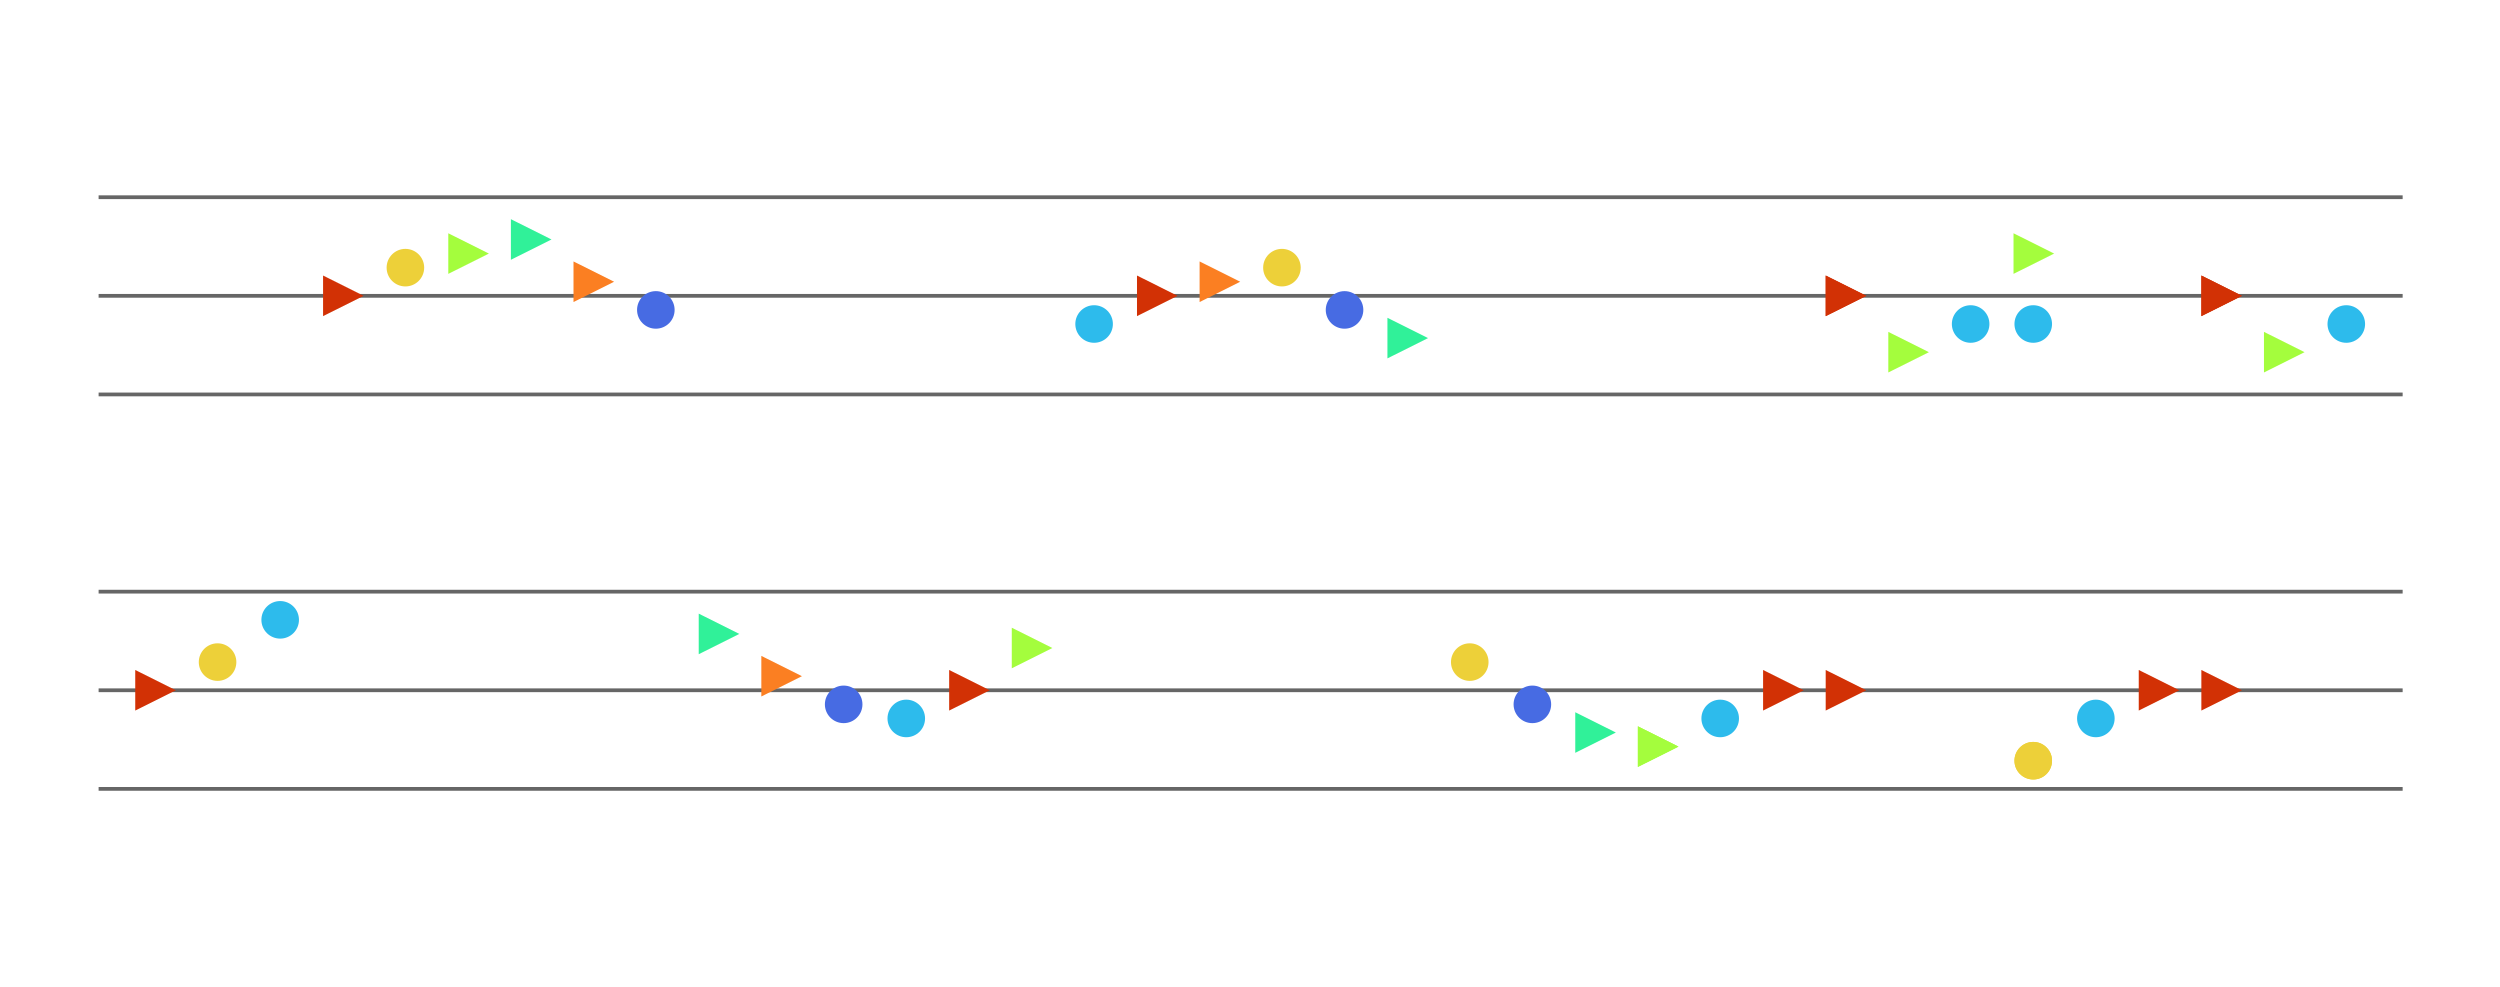
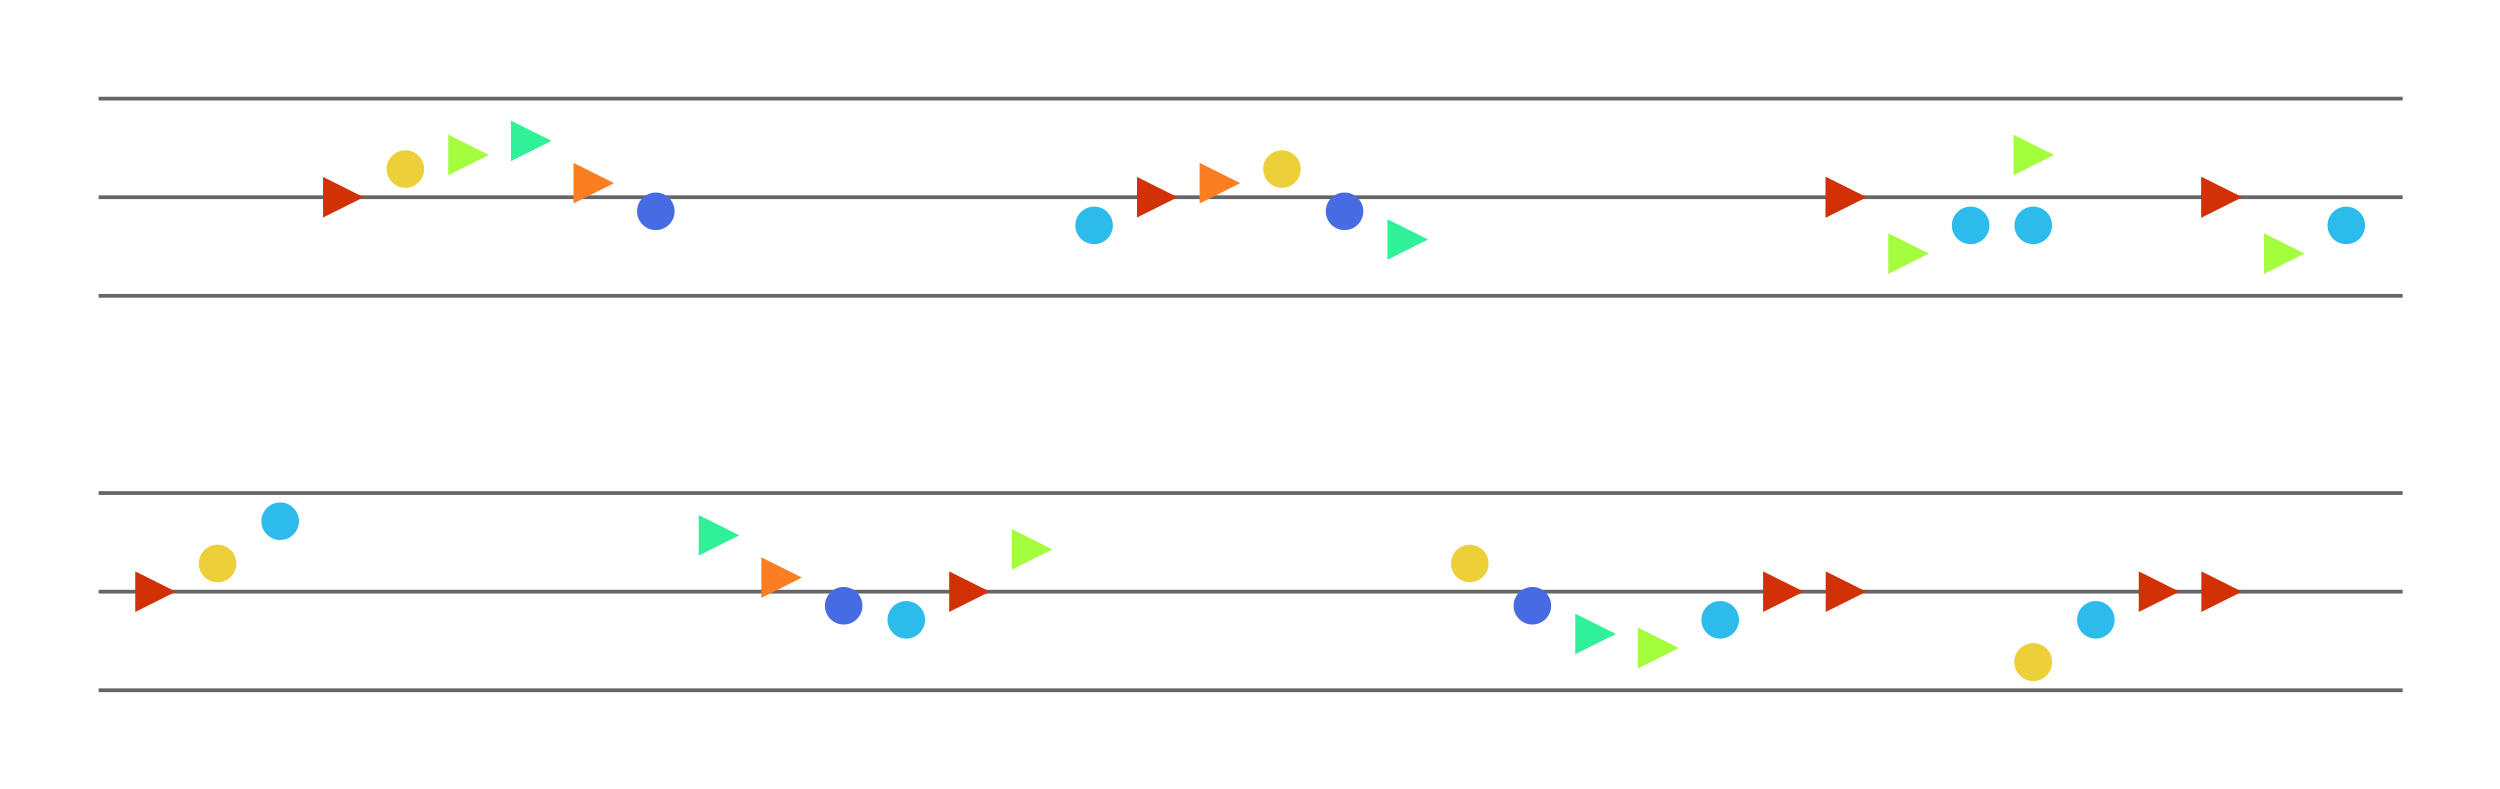
- <svg xmlns="http://www.w3.org/2000/svg" baseProfile="full" height="525" style="background-color: black;" version="1.1" width="1331">
+ <svg xmlns="http://www.w3.org/2000/svg" baseProfile="full" height="420" style="background-color: black;" version="1.1" width="1331">
  <defs />
-   <line stroke="#666666" stroke-opacity="1.0" stroke-width="2" transform="translate(52.5,105.0)" x1="0" x2="1226.667" y1="52.5" y2="52.5" />
-   <line stroke="#666666" stroke-opacity="1.0" stroke-width="2" transform="translate(52.5,105.0)" x1="0" x2="1226.667" y1="0.0" y2="0.0" />
-   <line stroke="#666666" stroke-opacity="1.0" stroke-width="2" transform="translate(52.5,105.0)" x1="0" x2="1226.667" y1="105.0" y2="105.0" />
-   <polygon fill="rgb(210,49,5)" points="120.0,42.5 120.0,62.5 140.0,52.5" stroke="rgb(210,49,5)" transform="translate(52.5,105.0)" />
-   <circle cx="163.333" cy="37.5" fill="rgb(237,208,57)" r="10" transform="translate(52.5,105.0)" />
-   <polygon fill="rgb(164,253,61)" points="186.667,20.0 186.667,40.0 206.667,30.0" stroke="rgb(164,253,61)" transform="translate(52.5,105.0)" />
-   <polygon fill="rgb(48,241,153)" points="220.0,12.5 220.0,32.5 240.0,22.5" stroke="rgb(48,241,153)" transform="translate(52.5,105.0)" />
-   <polygon fill="rgb(251,127,34)" points="253.333,35.0 253.333,55.0 273.333,45.0" stroke="rgb(251,127,34)" transform="translate(52.5,105.0)" />
-   <circle cx="296.667" cy="60.0" fill="rgb(71,107,227)" r="10" transform="translate(52.5,105.0)" />
-   <circle cx="530.0" cy="67.5" fill="rgb(45,187,236)" r="10" transform="translate(52.5,105.0)" />
-   <polygon fill="rgb(210,49,5)" points="553.333,42.5 553.333,62.5 573.333,52.5" stroke="rgb(210,49,5)" transform="translate(52.5,105.0)" />
-   <polygon fill="rgb(251,127,34)" points="586.667,35.0 586.667,55.0 606.667,45.0" stroke="rgb(251,127,34)" transform="translate(52.5,105.0)" />
-   <circle cx="630.0" cy="37.5" fill="rgb(237,208,57)" r="10" transform="translate(52.5,105.0)" />
-   <circle cx="663.333" cy="60.0" fill="rgb(71,107,227)" r="10" transform="translate(52.5,105.0)" />
-   <polygon fill="rgb(48,241,153)" points="686.667,65.0 686.667,85.0 706.667,75.0" stroke="rgb(48,241,153)" transform="translate(52.5,105.0)" />
-   <polygon fill="rgb(210,49,5)" points="920.0,42.5 920.0,62.5 940.0,52.5" stroke="rgb(210,49,5)" transform="translate(52.5,105.0)" />
-   <polygon fill="rgb(210,49,5)" points="920.0,42.5 920.0,62.5 940.0,52.5" stroke="rgb(210,49,5)" transform="translate(52.5,105.0)" />
-   <polygon fill="rgb(164,253,61)" points="953.333,72.5 953.333,92.5 973.333,82.5" stroke="rgb(164,253,61)" transform="translate(52.5,105.0)" />
-   <circle cx="996.667" cy="67.5" fill="rgb(45,187,236)" r="10" transform="translate(52.5,105.0)" />
-   <polygon fill="rgb(164,253,61)" points="1020.0,20.0 1020.0,40.0 1040.0,30.0" stroke="rgb(164,253,61)" transform="translate(52.5,105.0)" />
-   <circle cx="1030.0" cy="67.5" fill="rgb(45,187,236)" r="10" transform="translate(52.5,105.0)" />
-   <polygon fill="rgb(210,49,5)" points="1120.0,42.5 1120.0,62.5 1140.0,52.5" stroke="rgb(210,49,5)" transform="translate(52.5,105.0)" />
-   <polygon fill="rgb(210,49,5)" points="1120.0,42.5 1120.0,62.5 1140.0,52.5" stroke="rgb(210,49,5)" transform="translate(52.5,105.0)" />
-   <polygon fill="rgb(164,253,61)" points="1153.333,72.5 1153.333,92.5 1173.333,82.5" stroke="rgb(164,253,61)" transform="translate(52.5,105.0)" />
-   <circle cx="1196.667" cy="67.5" fill="rgb(45,187,236)" r="10" transform="translate(52.5,105.0)" />
-   <line stroke="#666666" stroke-opacity="1.0" stroke-width="2" transform="translate(52.5,105.0)" x1="0" x2="1226.667" y1="262.5" y2="262.5" />
-   <line stroke="#666666" stroke-opacity="1.0" stroke-width="2" transform="translate(52.5,105.0)" x1="0" x2="1226.667" y1="210.0" y2="210.0" />
-   <line stroke="#666666" stroke-opacity="1.0" stroke-width="2" transform="translate(52.5,105.0)" x1="0" x2="1226.667" y1="315.0" y2="315.0" />
-   <polygon fill="rgb(210,49,5)" points="20.0,252.5 20.0,272.5 40.0,262.5" stroke="rgb(210,49,5)" transform="translate(52.5,105.0)" />
-   <circle cx="63.333" cy="247.5" fill="rgb(237,208,57)" r="10" transform="translate(52.5,105.0)" />
-   <circle cx="96.667" cy="225.0" fill="rgb(45,187,236)" r="10" transform="translate(52.5,105.0)" />
-   <polygon fill="rgb(48,241,153)" points="320.0,222.5 320.0,242.5 340.0,232.5" stroke="rgb(48,241,153)" transform="translate(52.5,105.0)" />
-   <polygon fill="rgb(251,127,34)" points="353.333,245.0 353.333,265.0 373.333,255.0" stroke="rgb(251,127,34)" transform="translate(52.5,105.0)" />
-   <circle cx="396.667" cy="270.0" fill="rgb(71,107,227)" r="10" transform="translate(52.5,105.0)" />
-   <circle cx="430.0" cy="277.5" fill="rgb(45,187,236)" r="10" transform="translate(52.5,105.0)" />
-   <polygon fill="rgb(210,49,5)" points="453.333,252.5 453.333,272.5 473.333,262.5" stroke="rgb(210,49,5)" transform="translate(52.5,105.0)" />
-   <polygon fill="rgb(164,253,61)" points="486.667,230.0 486.667,250.0 506.667,240.0" stroke="rgb(164,253,61)" transform="translate(52.5,105.0)" />
-   <circle cx="730.0" cy="247.5" fill="rgb(237,208,57)" r="10" transform="translate(52.5,105.0)" />
-   <circle cx="763.333" cy="270.0" fill="rgb(71,107,227)" r="10" transform="translate(52.5,105.0)" />
-   <polygon fill="rgb(48,241,153)" points="786.667,275.0 786.667,295.0 806.667,285.0" stroke="rgb(48,241,153)" transform="translate(52.5,105.0)" />
-   <polygon fill="rgb(164,253,61)" points="820.0,282.5 820.0,302.5 840.0,292.5" stroke="rgb(164,253,61)" transform="translate(52.5,105.0)" />
-   <polygon fill="rgb(164,253,61)" points="820.0,282.5 820.0,302.5 840.0,292.5" stroke="rgb(164,253,61)" transform="translate(52.5,105.0)" />
-   <circle cx="863.333" cy="277.5" fill="rgb(45,187,236)" r="10" transform="translate(52.5,105.0)" />
-   <polygon fill="rgb(210,49,5)" points="886.667,252.5 886.667,272.5 906.667,262.5" stroke="rgb(210,49,5)" transform="translate(52.5,105.0)" />
-   <polygon fill="rgb(210,49,5)" points="920.0,252.5 920.0,272.5 940.0,262.5" stroke="rgb(210,49,5)" transform="translate(52.5,105.0)" />
-   <circle cx="1030.0" cy="300.0" fill="rgb(237,208,57)" r="10" transform="translate(52.5,105.0)" />
-   <circle cx="1030.0" cy="300.0" fill="rgb(237,208,57)" r="10" transform="translate(52.5,105.0)" />
-   <circle cx="1063.333" cy="277.5" fill="rgb(45,187,236)" r="10" transform="translate(52.5,105.0)" />
-   <polygon fill="rgb(210,49,5)" points="1086.667,252.5 1086.667,272.5 1106.667,262.5" stroke="rgb(210,49,5)" transform="translate(52.5,105.0)" />
-   <polygon fill="rgb(210,49,5)" points="1120.0,252.5 1120.0,272.5 1140.0,262.5" stroke="rgb(210,49,5)" transform="translate(52.5,105.0)" />
+   <line stroke="#666666" stroke-opacity="1.0" stroke-width="2" transform="translate(52.5,52.5)" x1="0" x2="1226.667" y1="52.5" y2="52.5" />
+   <line stroke="#666666" stroke-opacity="1.0" stroke-width="2" transform="translate(52.5,52.5)" x1="0" x2="1226.667" y1="0.0" y2="0.0" />
+   <line stroke="#666666" stroke-opacity="1.0" stroke-width="2" transform="translate(52.5,52.5)" x1="0" x2="1226.667" y1="105.0" y2="105.0" />
+   <polygon fill="rgb(210,49,5)" points="120.0,42.5 120.0,62.5 140.0,52.5" stroke="rgb(210,49,5)" transform="translate(52.5,52.5)" />
+   <circle cx="163.333" cy="37.5" fill="rgb(237,208,57)" r="10" transform="translate(52.5,52.5)" />
+   <polygon fill="rgb(164,253,61)" points="186.667,20.0 186.667,40.0 206.667,30.0" stroke="rgb(164,253,61)" transform="translate(52.5,52.5)" />
+   <polygon fill="rgb(48,241,153)" points="220.0,12.5 220.0,32.5 240.0,22.5" stroke="rgb(48,241,153)" transform="translate(52.5,52.5)" />
+   <polygon fill="rgb(251,127,34)" points="253.333,35.0 253.333,55.0 273.333,45.0" stroke="rgb(251,127,34)" transform="translate(52.5,52.5)" />
+   <circle cx="296.667" cy="60.0" fill="rgb(71,107,227)" r="10" transform="translate(52.5,52.5)" />
+   <circle cx="530.0" cy="67.5" fill="rgb(45,187,236)" r="10" transform="translate(52.5,52.5)" />
+   <polygon fill="rgb(210,49,5)" points="553.333,42.5 553.333,62.5 573.333,52.5" stroke="rgb(210,49,5)" transform="translate(52.5,52.5)" />
+   <polygon fill="rgb(251,127,34)" points="586.667,35.0 586.667,55.0 606.667,45.0" stroke="rgb(251,127,34)" transform="translate(52.5,52.5)" />
+   <circle cx="630.0" cy="37.5" fill="rgb(237,208,57)" r="10" transform="translate(52.5,52.5)" />
+   <circle cx="663.333" cy="60.0" fill="rgb(71,107,227)" r="10" transform="translate(52.5,52.5)" />
+   <polygon fill="rgb(48,241,153)" points="686.667,65.0 686.667,85.0 706.667,75.0" stroke="rgb(48,241,153)" transform="translate(52.5,52.5)" />
+   <polygon fill="rgb(210,49,5)" points="920.0,42.5 920.0,62.5 940.0,52.5" stroke="rgb(210,49,5)" transform="translate(52.5,52.5)" />
+   <polygon fill="rgb(210,49,5)" points="920.0,42.5 920.0,62.5 940.0,52.5" stroke="rgb(210,49,5)" transform="translate(52.5,52.5)" />
+   <polygon fill="rgb(164,253,61)" points="953.333,72.5 953.333,92.5 973.333,82.5" stroke="rgb(164,253,61)" transform="translate(52.5,52.5)" />
+   <circle cx="996.667" cy="67.5" fill="rgb(45,187,236)" r="10" transform="translate(52.5,52.5)" />
+   <polygon fill="rgb(164,253,61)" points="1020.0,20.0 1020.0,40.0 1040.0,30.0" stroke="rgb(164,253,61)" transform="translate(52.5,52.5)" />
+   <circle cx="1030.0" cy="67.5" fill="rgb(45,187,236)" r="10" transform="translate(52.5,52.5)" />
+   <polygon fill="rgb(210,49,5)" points="1120.0,42.5 1120.0,62.5 1140.0,52.5" stroke="rgb(210,49,5)" transform="translate(52.5,52.5)" />
+   <polygon fill="rgb(210,49,5)" points="1120.0,42.5 1120.0,62.5 1140.0,52.5" stroke="rgb(210,49,5)" transform="translate(52.5,52.5)" />
+   <polygon fill="rgb(164,253,61)" points="1153.333,72.5 1153.333,92.5 1173.333,82.5" stroke="rgb(164,253,61)" transform="translate(52.5,52.5)" />
+   <circle cx="1196.667" cy="67.5" fill="rgb(45,187,236)" r="10" transform="translate(52.5,52.5)" />
+   <line stroke="#666666" stroke-opacity="1.0" stroke-width="2" transform="translate(52.5,52.5)" x1="0" x2="1226.667" y1="262.5" y2="262.5" />
+   <line stroke="#666666" stroke-opacity="1.0" stroke-width="2" transform="translate(52.5,52.5)" x1="0" x2="1226.667" y1="210.0" y2="210.0" />
+   <line stroke="#666666" stroke-opacity="1.0" stroke-width="2" transform="translate(52.5,52.5)" x1="0" x2="1226.667" y1="315.0" y2="315.0" />
+   <polygon fill="rgb(210,49,5)" points="20.0,252.5 20.0,272.5 40.0,262.5" stroke="rgb(210,49,5)" transform="translate(52.5,52.5)" />
+   <circle cx="63.333" cy="247.5" fill="rgb(237,208,57)" r="10" transform="translate(52.5,52.5)" />
+   <circle cx="96.667" cy="225.0" fill="rgb(45,187,236)" r="10" transform="translate(52.5,52.5)" />
+   <polygon fill="rgb(48,241,153)" points="320.0,222.5 320.0,242.5 340.0,232.5" stroke="rgb(48,241,153)" transform="translate(52.5,52.5)" />
+   <polygon fill="rgb(251,127,34)" points="353.333,245.0 353.333,265.0 373.333,255.0" stroke="rgb(251,127,34)" transform="translate(52.5,52.5)" />
+   <circle cx="396.667" cy="270.0" fill="rgb(71,107,227)" r="10" transform="translate(52.5,52.5)" />
+   <circle cx="430.0" cy="277.5" fill="rgb(45,187,236)" r="10" transform="translate(52.5,52.5)" />
+   <polygon fill="rgb(210,49,5)" points="453.333,252.5 453.333,272.5 473.333,262.5" stroke="rgb(210,49,5)" transform="translate(52.5,52.5)" />
+   <polygon fill="rgb(164,253,61)" points="486.667,230.0 486.667,250.0 506.667,240.0" stroke="rgb(164,253,61)" transform="translate(52.5,52.5)" />
+   <circle cx="730.0" cy="247.5" fill="rgb(237,208,57)" r="10" transform="translate(52.5,52.5)" />
+   <circle cx="763.333" cy="270.0" fill="rgb(71,107,227)" r="10" transform="translate(52.5,52.5)" />
+   <polygon fill="rgb(48,241,153)" points="786.667,275.0 786.667,295.0 806.667,285.0" stroke="rgb(48,241,153)" transform="translate(52.5,52.5)" />
+   <polygon fill="rgb(164,253,61)" points="820.0,282.5 820.0,302.5 840.0,292.5" stroke="rgb(164,253,61)" transform="translate(52.5,52.5)" />
+   <polygon fill="rgb(164,253,61)" points="820.0,282.5 820.0,302.5 840.0,292.5" stroke="rgb(164,253,61)" transform="translate(52.5,52.5)" />
+   <circle cx="863.333" cy="277.5" fill="rgb(45,187,236)" r="10" transform="translate(52.5,52.5)" />
+   <polygon fill="rgb(210,49,5)" points="886.667,252.5 886.667,272.5 906.667,262.5" stroke="rgb(210,49,5)" transform="translate(52.5,52.5)" />
+   <polygon fill="rgb(210,49,5)" points="920.0,252.5 920.0,272.5 940.0,262.5" stroke="rgb(210,49,5)" transform="translate(52.5,52.5)" />
+   <circle cx="1030.0" cy="300.0" fill="rgb(237,208,57)" r="10" transform="translate(52.5,52.5)" />
+   <circle cx="1030.0" cy="300.0" fill="rgb(237,208,57)" r="10" transform="translate(52.5,52.5)" />
+   <circle cx="1063.333" cy="277.5" fill="rgb(45,187,236)" r="10" transform="translate(52.5,52.5)" />
+   <polygon fill="rgb(210,49,5)" points="1086.667,252.5 1086.667,272.5 1106.667,262.5" stroke="rgb(210,49,5)" transform="translate(52.5,52.5)" />
+   <polygon fill="rgb(210,49,5)" points="1120.0,252.5 1120.0,272.5 1140.0,262.5" stroke="rgb(210,49,5)" transform="translate(52.5,52.5)" />
</svg>
